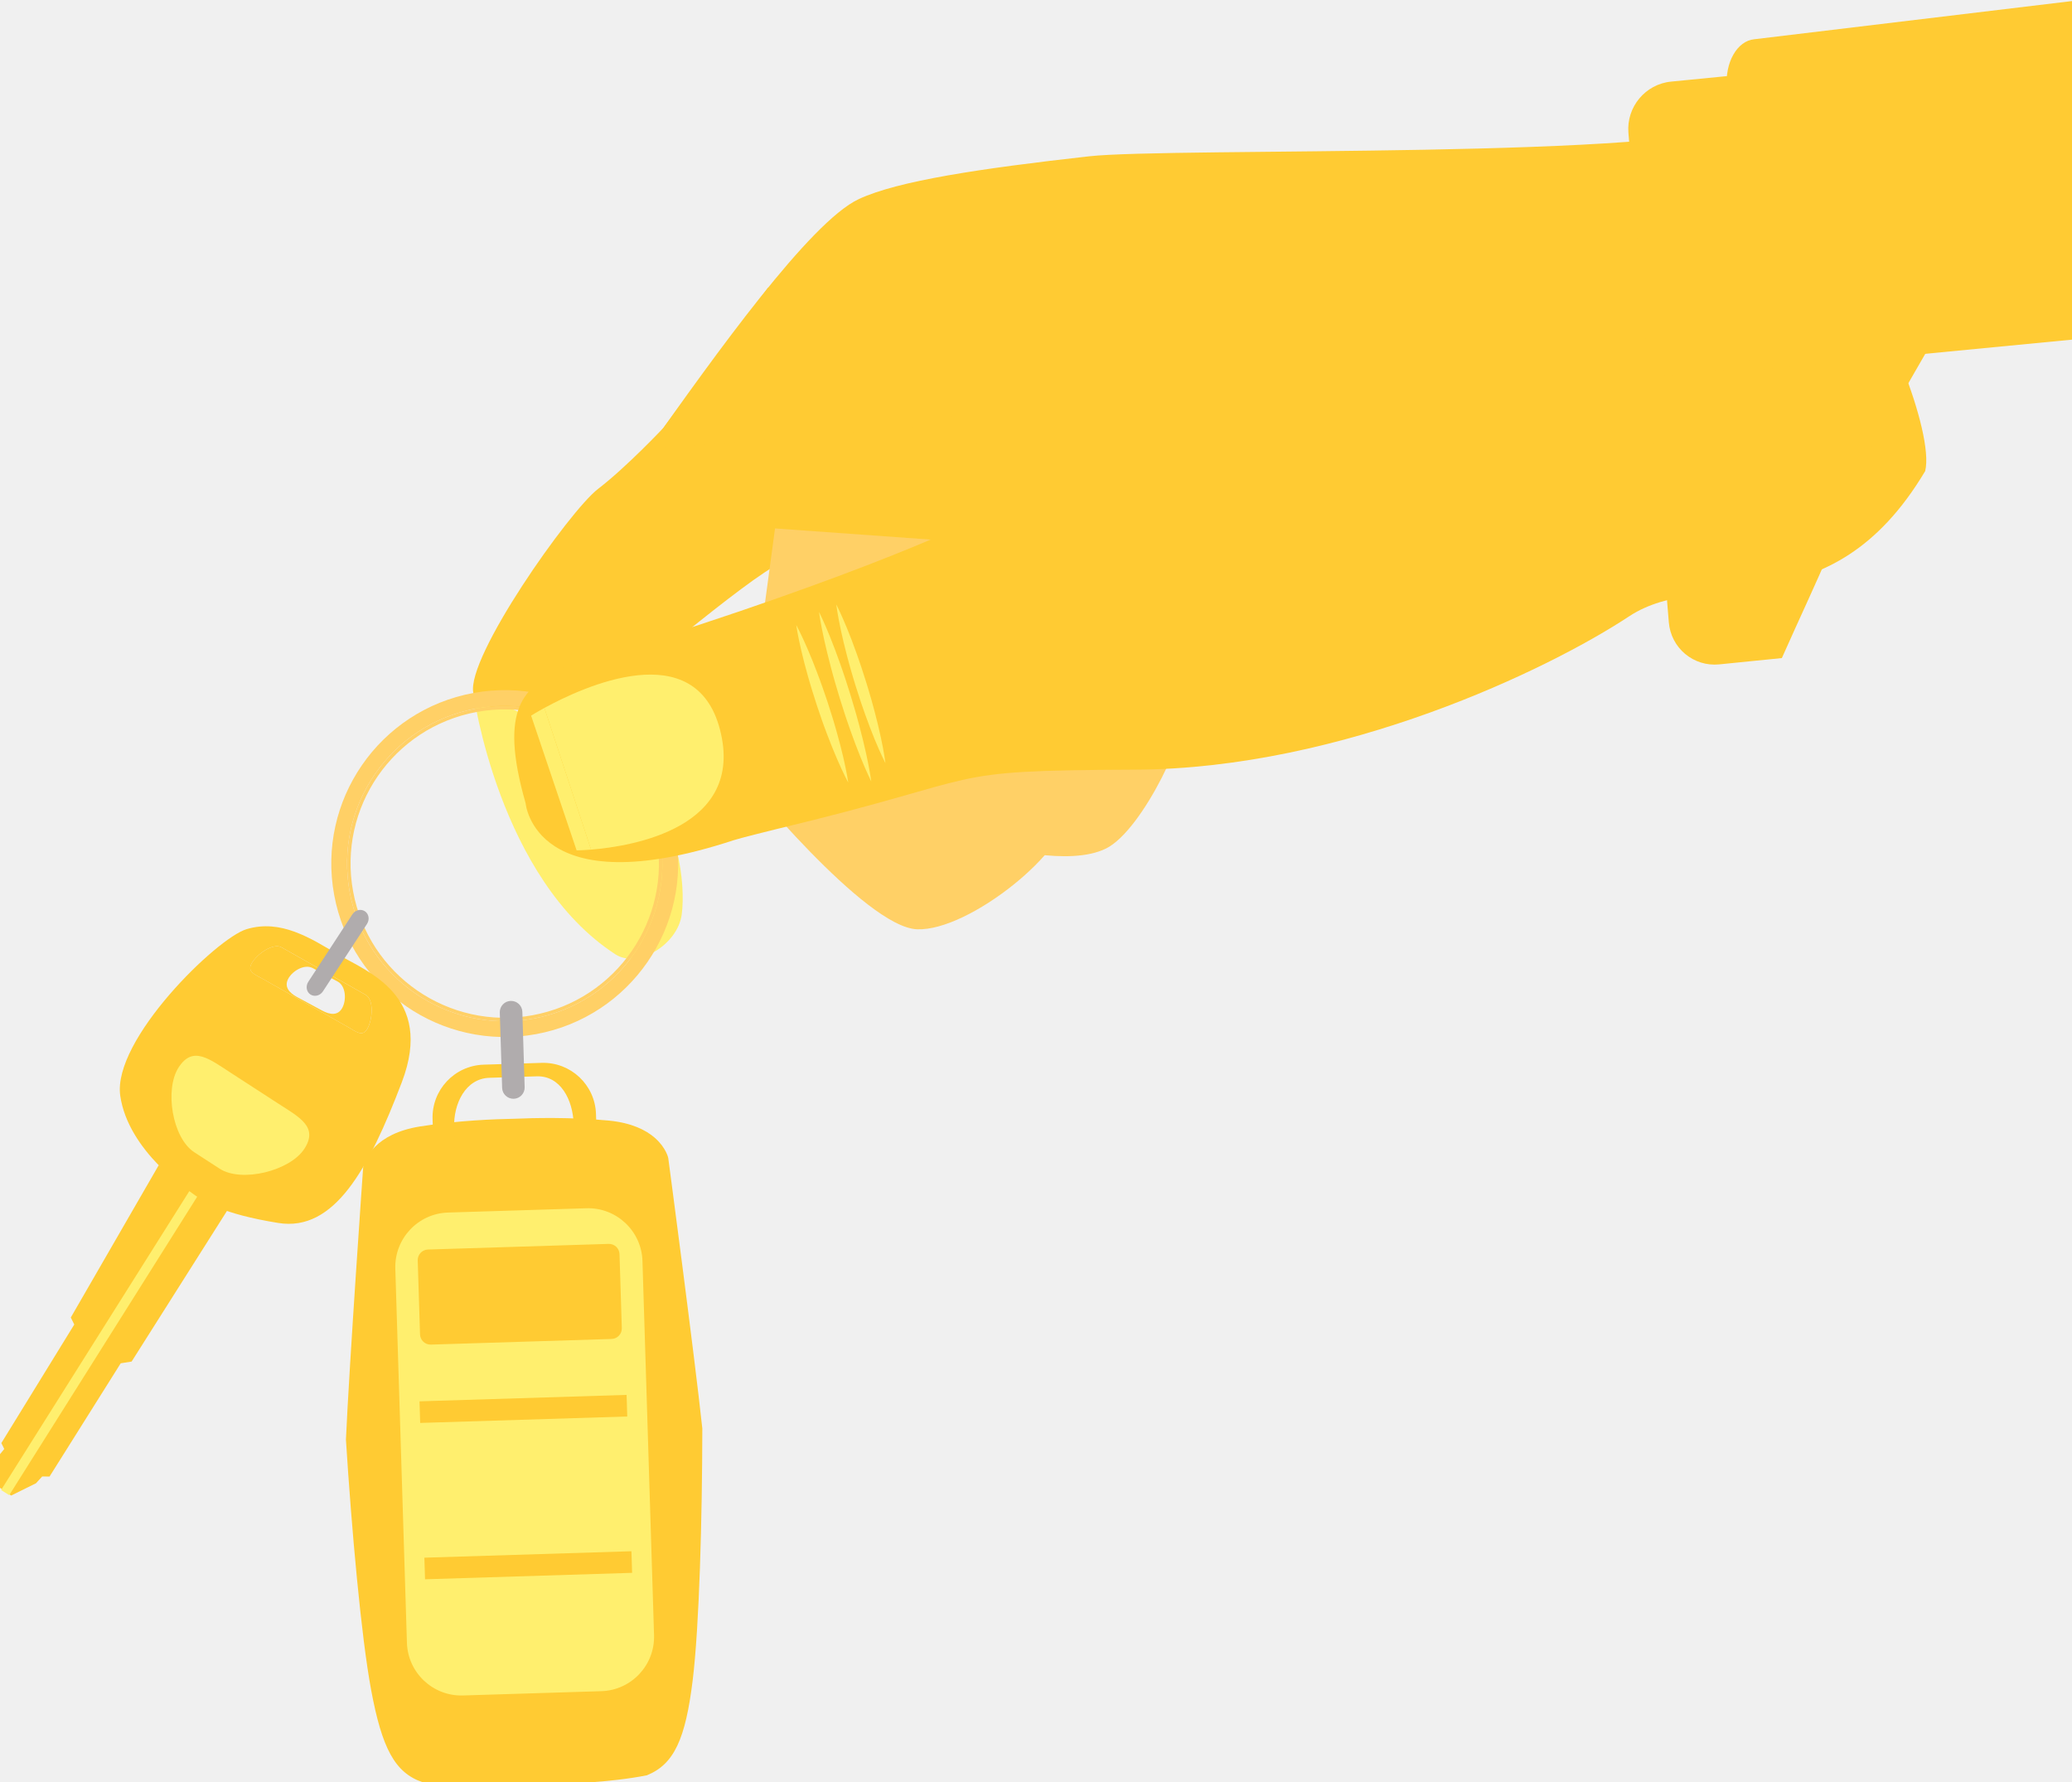
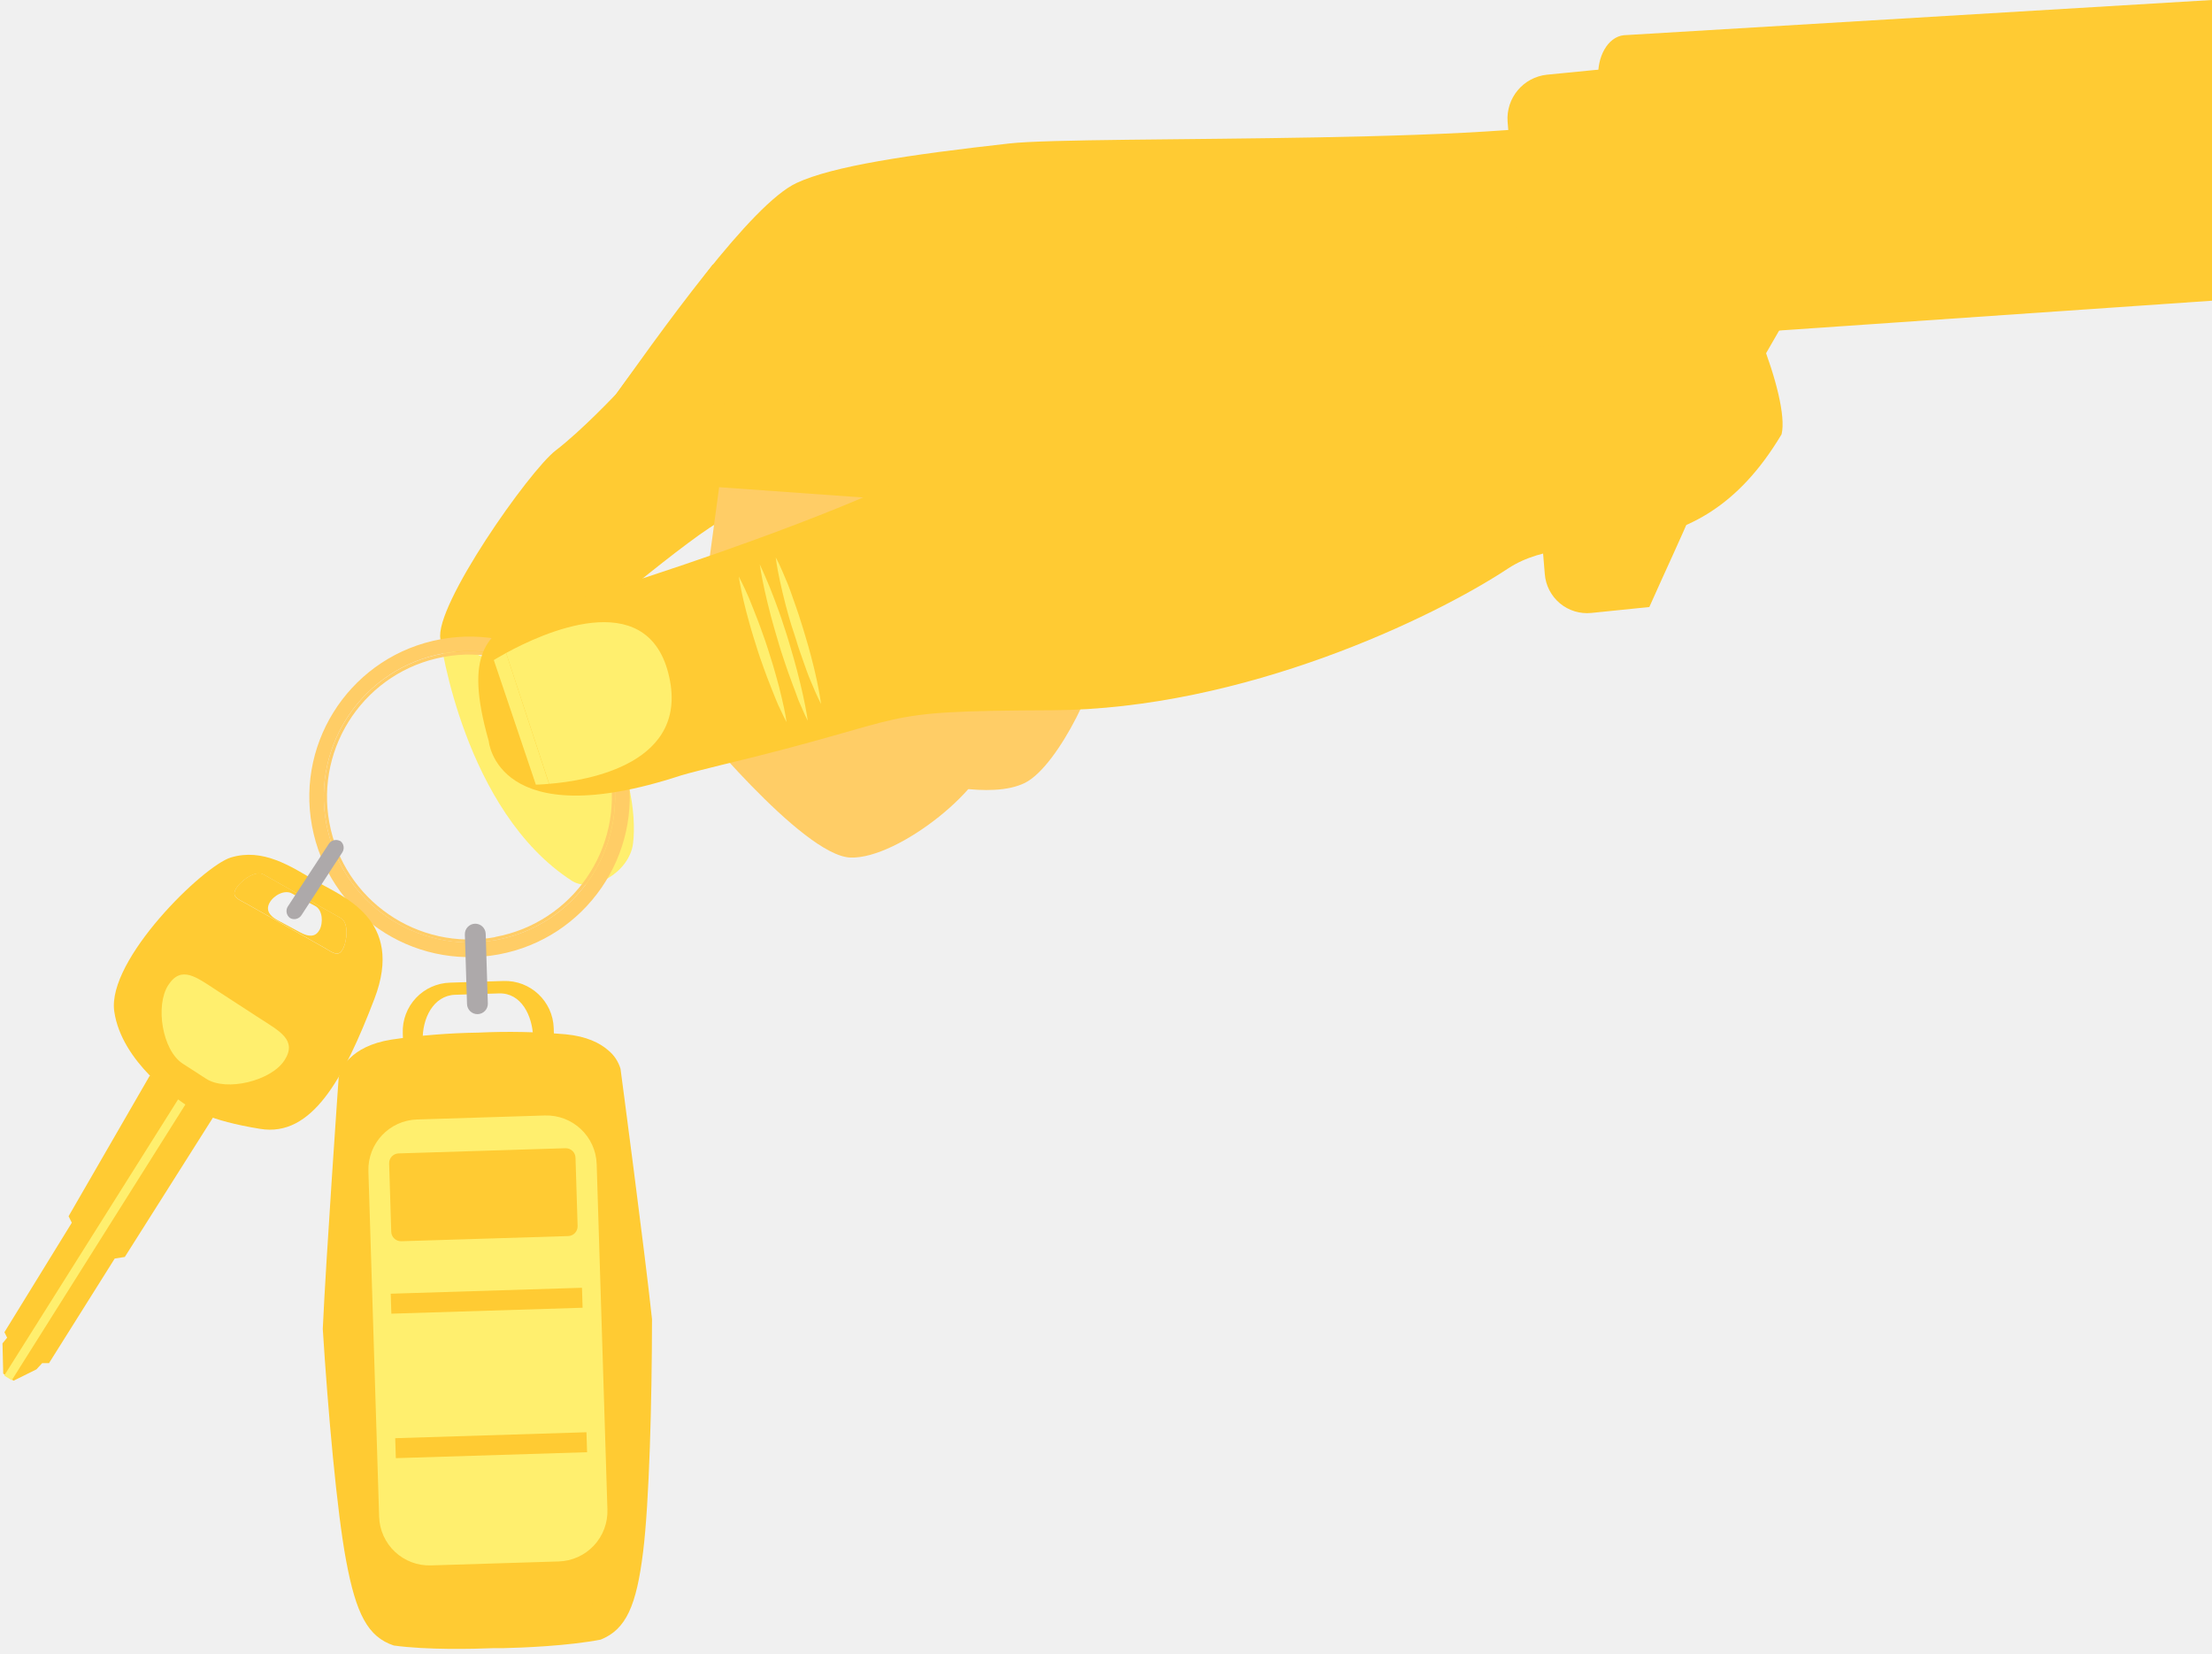
- <svg xmlns="http://www.w3.org/2000/svg" version="1.1" id="Слой_1" x="0px" y="0px" viewBox="0 0 585 503" style="enable-background:new 0 0 585 503;" xml:space="preserve">
-   <style type="text/css">
- 	.st0{clip-path:url(#SVGID_2_);fill:#FFE406;}
- 	.st1{opacity:0.5;clip-path:url(#SVGID_2_);}
- 	.st2{fill:#A3CAFF;}
- 	.st3{fill:#FF8C00;}
- 	.st4{clip-path:url(#SVGID_2_);fill:#FFEDA1;}
- 	.st5{clip-path:url(#SVGID_2_);}
- 	.st6{fill:#FFCB33;}
- 	.st7{fill:#FFEDA1;}
- 	.st8{fill:#2A356B;}
- 	.st9{clip-path:url(#SVGID_2_);fill:#FFCB33;}
- 	.st10{clip-path:url(#SVGID_2_);fill:#A3CAFF;}
- 	.st11{clip-path:url(#SVGID_2_);fill:#FF8C00;}
- 	.st12{clip-path:url(#SVGID_2_);fill:#2A356B;}
- 	.st13{fill:#1B254E;}
- 	.st14{clip-path:url(#SVGID_2_);fill:#C32C28;}
- 	.st15{clip-path:url(#SVGID_2_);fill:#FF7400;}
- 	.st16{fill:#FFE406;}
- 	.st17{clip-path:url(#SVGID_2_);fill:#FFEF6E;}
- 	.st18{clip-path:url(#SVGID_4_);fill:#FFE473;}
- 	.st19{fill:#FFFFFF;}
- 	.st20{fill:#FF6567;}
- 	.st21{fill:url(#SVGID_5_);}
- 	.st22{fill:#ADD8C3;}
- 	.st23{fill:none;stroke:#FFFFFF;stroke-miterlimit:10;}
- 	.st24{fill:#A2CBAB;}
- 	.st25{fill:#96CDA1;}
- 	.st26{opacity:0.76;}
- 	.st27{fill:#C4E9CD;}
- 	.st28{fill:url(#SVGID_6_);}
- 	.st29{fill:url(#SVGID_7_);}
- 	.st30{fill:#F6E6BE;}
- 	.st31{fill:url(#SVGID_8_);}
- 	.st32{fill:url(#SVGID_9_);}
- 	.st33{fill:url(#SVGID_10_);}
- 	.st34{fill:#E4EEC4;}
- 	.st35{fill:#EFFBD2;}
- 	.st36{fill:url(#SVGID_11_);}
- 	.st37{fill:url(#SVGID_12_);}
- 	.st38{fill:url(#SVGID_13_);}
- 	.st39{fill:url(#SVGID_14_);}
- 	.st40{fill:#FFE493;}
- 	.st41{clip-path:url(#SVGID_16_);fill:url(#SVGID_17_);}
- 	.st42{fill:#5B2A1E;}
- 	.st43{fill:#907673;}
- 	.st44{fill:url(#SVGID_18_);}
- 	.st45{fill:url(#SVGID_19_);}
- 	.st46{fill:url(#SVGID_20_);}
- 	.st47{fill:url(#SVGID_21_);}
- 	.st48{fill:#FE82C8;}
- 	.st49{opacity:0.62;clip-path:url(#SVGID_23_);fill:#FFFFFF;}
- 	.st50{opacity:0.75;clip-path:url(#SVGID_23_);fill:#FFFFFF;}
- 	.st51{opacity:0.41;clip-path:url(#SVGID_23_);fill:#FFFFFF;}
- 	.st52{clip-path:url(#SVGID_23_);fill:none;}
- 	.st53{clip-path:url(#SVGID_25_);}
- 	.st54{opacity:0.26;fill:#FFFFFF;}
- 	.st55{opacity:0.69;fill:#FFFFFF;}
- 	.st56{fill:none;}
- 	.st57{opacity:0.16;fill:#FFFFFF;}
- 	.st58{opacity:0.3;fill:#FFFFFF;}
- 	.st59{opacity:0.23;fill:#FFFFFF;}
- 	.st60{opacity:0.24;fill:#FFFFFF;}
- 	.st61{opacity:0.17;}
- 	.st62{opacity:0.05;fill:#E2E8E4;}
- 	.st63{clip-path:url(#SVGID_27_);}
- 	.st64{opacity:0.76;clip-path:url(#SVGID_27_);fill:#FFFFFF;}
- 	.st65{clip-path:url(#SVGID_27_);fill:url(#SVGID_28_);}
- 	.st66{clip-path:url(#SVGID_27_);fill:none;stroke:#FFFFFF;stroke-width:2;stroke-linecap:round;stroke-miterlimit:10;}
- 	.st67{clip-path:url(#SVGID_27_);fill:url(#SVGID_29_);}
- 	.st68{clip-path:url(#SVGID_27_);fill:url(#SVGID_30_);}
- 	.st69{clip-path:url(#SVGID_27_);fill:url(#SVGID_31_);}
- 	.st70{clip-path:url(#SVGID_27_);fill:url(#SVGID_32_);}
- 	.st71{clip-path:url(#SVGID_27_);fill:#FFFFFF;}
- 	.st72{clip-path:url(#SVGID_27_);fill:url(#SVGID_33_);}
- 	.st73{opacity:0.62;clip-path:url(#SVGID_35_);fill:#FFFFFF;}
- 	.st74{clip-path:url(#SVGID_35_);fill:#FFFFFF;}
- 	.st75{opacity:0.41;clip-path:url(#SVGID_35_);fill:#FFFFFF;}
- 	.st76{clip-path:url(#SVGID_35_);fill:none;}
- 	.st77{clip-path:url(#SVGID_37_);}
- 	.st78{fill:url(#SVGID_38_);}
- 	.st79{opacity:0.74;clip-path:url(#SVGID_40_);fill:url(#SVGID_41_);}
- 	.st80{fill:#E5E5E5;}
- 	.st81{fill:none;stroke:#4D4D4D;stroke-width:0.75;stroke-linecap:round;stroke-miterlimit:10;}
- 	.st82{fill:url(#SVGID_42_);}
- 	.st83{opacity:0.74;fill:url(#SVGID_43_);}
- 	.st84{opacity:0.74;fill:url(#SVGID_44_);}
- 	.st85{opacity:0.74;fill:url(#SVGID_45_);}
- 	.st86{opacity:0.74;fill:url(#SVGID_46_);}
- 	.st87{fill:url(#SVGID_47_);}
- 	.st88{opacity:0.66;}
- 	.st89{opacity:0.37;fill:#FFFFFF;}
- 	.st90{fill:url(#SVGID_48_);}
- 	.st91{fill:url(#SVGID_49_);}
- 	.st92{opacity:0.44;clip-path:url(#SVGID_51_);fill:#FFFFD9;}
- 	.st93{opacity:0.43;clip-path:url(#SVGID_53_);fill:#FFFFFF;}
- 	.st94{clip-path:url(#SVGID_53_);fill:none;stroke:#FFFFFF;stroke-miterlimit:10;}
- 	.st95{opacity:0.76;clip-path:url(#SVGID_53_);fill:#FFFFFF;}
- 	.st96{clip-path:url(#SVGID_53_);fill:#FFFFFF;}
- 	.st97{opacity:0.08;clip-path:url(#SVGID_53_);fill:#FFFFFF;}
- 	.st98{opacity:0.27;clip-path:url(#SVGID_53_);fill:#FFFFFF;}
- 	.st99{opacity:0.37;clip-path:url(#SVGID_53_);fill:#FFFFFF;}
- 	.st100{clip-path:url(#SVGID_53_);fill:none;}
- 	.st101{fill:url(#SVGID_54_);}
- 	.st102{opacity:0.62;clip-path:url(#SVGID_56_);fill:#FFFFFF;}
- 	.st103{clip-path:url(#SVGID_56_);fill:#FFFFFF;}
- 	.st104{opacity:0.41;clip-path:url(#SVGID_56_);fill:#FFFFFF;}
- 	.st105{clip-path:url(#SVGID_56_);fill:none;}
- 	.st106{clip-path:url(#SVGID_58_);}
- 	.st107{opacity:0.55;fill:url(#SVGID_59_);}
- 	.st108{fill:url(#SVGID_60_);}
- 	.st109{fill:url(#SVGID_61_);}
- 	.st110{opacity:0.28;}
- 	.st111{opacity:0.56;clip-path:url(#SVGID_63_);fill:#FFFFFF;}
- 	.st112{opacity:0.43;clip-path:url(#SVGID_65_);fill:#FFFFFF;}
- 	.st113{clip-path:url(#SVGID_65_);fill:none;stroke:#FFFFFF;stroke-miterlimit:10;}
- 	.st114{opacity:0.76;clip-path:url(#SVGID_65_);fill:#FFFFFF;}
- 	.st115{clip-path:url(#SVGID_65_);fill:#FFFFFF;}
- 	.st116{opacity:0.08;clip-path:url(#SVGID_65_);fill:#FFFFFF;}
- 	.st117{opacity:0.27;clip-path:url(#SVGID_65_);fill:#FFFFFF;}
- 	.st118{opacity:0.37;clip-path:url(#SVGID_65_);fill:#FFFFFF;}
- 	.st119{clip-path:url(#SVGID_65_);fill:none;}
- 	.st120{clip-path:url(#SVGID_67_);fill:none;}
- 	.st121{opacity:0.46;}
- 	.st122{opacity:0.86;fill:#FFFFFF;}
- 	.st123{opacity:0.4;}
- 	.st124{opacity:0.73;fill:#FFFFFF;}
- 	.st125{opacity:0.54;clip-path:url(#SVGID_69_);fill:#FFFFFF;}
- 	.st126{fill:#FF8A8A;}
- 	.st127{opacity:0.75;fill:#FFFFFF;}
- 	.st128{fill:#FFC181;}
- 	.st129{clip-path:url(#SVGID_71_);fill:#FFDFBD;}
- 	.st130{clip-path:url(#SVGID_71_);fill:#FF9D00;}
- 	.st131{clip-path:url(#SVGID_71_);fill:#FFF3DF;}
- 	.st132{clip-path:url(#SVGID_73_);fill:#FFBAE4;}
- 	.st133{opacity:0.8;clip-path:url(#SVGID_73_);fill:#FE82C8;}
- 	.st134{clip-path:url(#SVGID_73_);fill:#FE82C8;}
- 	.st135{opacity:0.79;clip-path:url(#SVGID_73_);fill:#FFBAE4;}
- 	.st136{fill:#FFFEEA;}
- 	.st137{fill:#58D196;}
- 	.st138{fill:#A6E5C3;}
- 	.st139{fill:#D2F2E1;}
- 	.st140{opacity:0.44;fill:#FFFFFF;}
- 	.st141{clip-path:url(#SVGID_75_);fill:#FFF9C1;}
- 	.st142{opacity:0.86;fill:#FFCCD5;}
- 	.st143{opacity:0.62;clip-path:url(#SVGID_77_);fill:#FFFFFF;}
- 	.st144{opacity:0.75;clip-path:url(#SVGID_77_);fill:#FFFFFF;}
- 	.st145{opacity:0.41;clip-path:url(#SVGID_77_);fill:#FFFFFF;}
- 	.st146{clip-path:url(#SVGID_77_);fill:none;}
- 	.st147{clip-path:url(#SVGID_79_);}
- 	.st148{opacity:0.44;clip-path:url(#SVGID_81_);fill:#FFFFFF;}
- 	.st149{opacity:0.43;clip-path:url(#SVGID_83_);fill:#FFFFFF;}
- 	.st150{clip-path:url(#SVGID_83_);fill:none;stroke:#FFFFFF;stroke-miterlimit:10;}
- 	.st151{opacity:0.76;clip-path:url(#SVGID_83_);fill:#FFFFFF;}
- 	.st152{clip-path:url(#SVGID_83_);fill:#FFFFFF;}
- 	.st153{opacity:0.08;clip-path:url(#SVGID_83_);fill:#FFFFFF;}
- 	.st154{opacity:0.27;clip-path:url(#SVGID_83_);fill:#FFFFFF;}
- 	.st155{opacity:0.37;clip-path:url(#SVGID_83_);fill:#FFFFFF;}
- 	.st156{clip-path:url(#SVGID_83_);fill:none;}
- 	.st157{opacity:0.54;clip-path:url(#SVGID_85_);fill:#FFFFFF;}
- 	.st158{opacity:0.62;fill:#FFFFFF;}
- 	.st159{opacity:0.41;fill:#FFFFFF;}
- 	.st160{opacity:0.43;fill:#FFFFFF;}
- 	.st161{opacity:0.76;fill:#FFFFFF;}
- 	.st162{opacity:0.08;fill:#FFFFFF;}
- 	.st163{opacity:0.27;fill:#FFFFFF;}
- 	.st164{opacity:0.54;fill:#FFFFFF;}
- 	.st165{clip-path:url(#SVGID_87_);fill:#FF6567;}
- 	.st166{clip-path:url(#SVGID_87_);fill:#FF8A8A;}
- 	.st167{clip-path:url(#SVGID_87_);fill:#FFC2C1;}
- 	.st168{clip-path:url(#SVGID_87_);fill:#FFFFFF;}
- 	.st169{clip-path:url(#SVGID_89_);fill:#E2E9FF;}
- 	.st170{clip-path:url(#SVGID_89_);fill:#EEF2FF;}
- 	.st171{opacity:0.54;clip-path:url(#SVGID_89_);fill:#EEF2FF;}
- 	.st172{opacity:0.54;clip-path:url(#SVGID_89_);fill:#8FAAF0;}
- 	.st173{clip-path:url(#SVGID_91_);}
- 	.st174{fill:#FF6B81;}
- 	.st175{clip-path:url(#SVGID_91_);fill:none;}
- 	.st176{fill:#FF1B6F;}
- 	.st177{clip-path:url(#SVGID_93_);fill:#FFDFBD;}
- 	.st178{clip-path:url(#SVGID_93_);fill:#FF9D00;}
- 	.st179{clip-path:url(#SVGID_93_);fill:#FFF3DF;}
- 	.st180{clip-path:url(#SVGID_95_);fill:#F0C6F4;}
- 	.st181{opacity:0.8;clip-path:url(#SVGID_95_);fill:#F8E3F8;}
- 	.st182{clip-path:url(#SVGID_95_);fill:#F8E3F8;}
- 	.st183{opacity:0.79;clip-path:url(#SVGID_95_);fill:#F0C6F4;}
- 	.st184{clip-path:url(#SVGID_97_);fill:#FFF9C1;}
- 	.st185{clip-path:url(#SVGID_99_);fill:#FFC5D6;}
- 	.st186{clip-path:url(#SVGID_99_);fill:#FF94B3;}
- 	.st187{clip-path:url(#SVGID_99_);fill:#FF6794;}
- 	.st188{clip-path:url(#SVGID_99_);fill:#FFFFFF;}
- 	.st189{clip-path:url(#SVGID_101_);fill:#698DE6;}
- 	.st190{clip-path:url(#SVGID_101_);fill:#8FAAF0;}
- 	.st191{opacity:0.54;clip-path:url(#SVGID_101_);fill:#8FAAF0;}
- 	.st192{clip-path:url(#SVGID_103_);}
- 	.st193{clip-path:url(#SVGID_103_);fill:none;}
- 	.st194{opacity:0.46;clip-path:url(#SVGID_107_);}
- 	.st195{clip-path:url(#SVGID_107_);fill:none;}
- 	.st196{fill:none;stroke:#FFFFFF;stroke-width:2;stroke-miterlimit:10;}
- 	.st197{opacity:0.45;fill:#FFFFFF;}
- 	.st198{opacity:0.8;fill:#FFFFFF;}
- 	.st199{opacity:0.79;fill:#FFFFFF;}
- 	.st200{fill:#F2C5AA;}
- 	.st201{fill:none;stroke:#FFFFFF;stroke-width:0.75;stroke-miterlimit:10;}
- 	.st202{fill:#FFFFFF;stroke:#FFFFFF;stroke-width:0.25;stroke-miterlimit:10;}
- 	.st203{fill:#D3C1B2;}
- 	.st204{fill:#FFC5D6;}
- 	.st205{clip-path:url(#SVGID_113_);fill:#F787A5;}
- 	.st206{clip-path:url(#SVGID_113_);fill:#FFE9F2;}
- 	.st207{clip-path:url(#SVGID_113_);fill:#D3CFB3;}
- 	.st208{clip-path:url(#SVGID_113_);fill:#FFDBE5;}
- 	.st209{clip-path:url(#SVGID_113_);}
- 	.st210{fill:#FFE9F2;}
- 	.st211{fill:#F787A5;}
- 	.st212{fill:#F2CCC1;}
- 	.st213{fill:#DF4E50;}
- 	.st214{clip-path:url(#SVGID_113_);fill:#FFC5D6;}
- 	.st215{fill:#FFDBE5;}
- 	.st216{fill:#FFB9C3;}
- 	.st217{fill:#FB91B5;}
- 	.st218{fill:#E3A180;}
- 	.st219{fill:#92693D;}
- 	.st220{fill:#FBBACC;}
- 	.st221{fill:#E6678D;}
- 	.st222{fill:#574435;}
- 	.st223{fill:#C9A47C;}
- 	.st224{fill:#641F1E;}
- 	.st225{fill:#F15E89;}
- 	.st226{fill:#E7005E;}
- 	.st227{fill:#DEB78A;}
- 	.st228{fill:#DFB78A;}
- 	.st229{fill:#FF6794;}
- 	.st230{fill:#D72264;}
- 	.st231{fill:#F7F7F7;}
- 	.st232{fill:#F2F2F2;}
- 	.st233{fill:#FFFBF0;}
- 	.st234{fill:#FFBFCF;}
- 	.st235{fill:#FF9DAE;}
- 	.st236{fill:#FFC2C1;}
- 	.st237{fill:#FFCCD5;}
- 	.st238{fill:#B49E8F;}
- 	.st239{fill:#FFE2EA;}
- 	.st240{fill:#A3C5DC;}
- 	.st241{fill:#DA956B;}
- 	.st242{fill:#BDA595;}
- 	.st243{fill:#583B34;}
- 	.st244{fill:#63443C;}
- 	.st245{fill:#B2D0E5;}
- 	.st246{fill:#FCFCFB;}
- 	.st247{fill:#D0ACA1;}
- 	.st248{fill:#A2C4DB;}
- 	.st249{fill:#E1D0C8;}
- 	.st250{fill:#9C7972;}
- 	.st251{fill:#77573F;}
- 	.st252{fill:#F3769C;}
- 	.st253{fill:#FBFBF9;}
- 	.st254{fill:#F8C4DC;}
- 	.st255{fill:#E4BAB5;}
- 	.st256{clip-path:url(#SVGID_115_);fill:#F787A5;}
- 	.st257{clip-path:url(#SVGID_115_);fill:#FFE9F2;}
- 	.st258{clip-path:url(#SVGID_115_);fill:#D3CFB3;}
- 	.st259{clip-path:url(#SVGID_115_);fill:#FFDBE5;}
- 	.st260{clip-path:url(#SVGID_115_);}
- 	.st261{clip-path:url(#SVGID_115_);fill:#FFC5D6;}
- 	.st262{fill:#00C377;}
- 	.st263{fill:#88E5AF;}
- 	.st264{fill:#00B45A;}
- 	.st265{fill:#7FDAAA;}
- 	.st266{fill:#F2BC3A;}
- 	.st267{fill:#B99F65;}
- 	.st268{fill:#98D284;}
- 	.st269{fill:#3C3724;}
- 	.st270{fill:#D6BEA2;}
- 	.st271{fill:#9C8274;}
- 	.st272{fill:#587147;}
- 	.st273{fill:#E7D6BE;}
- 	.st274{fill:#5CC689;}
- 	.st275{clip-path:url(#SVGID_117_);fill:#A6E5C3;}
- 	.st276{clip-path:url(#SVGID_117_);fill:#FFFFFF;}
- 	.st277{clip-path:url(#SVGID_117_);fill:#58D196;}
- 	.st278{fill:#FFEF6E;}
- 	.st279{fill:#FFE200;}
- 	.st280{clip-path:url(#SVGID_119_);fill:#FDA157;}
- 	.st281{clip-path:url(#SVGID_119_);fill-rule:evenodd;clip-rule:evenodd;fill:#FF8429;}
- 	.st282{clip-path:url(#SVGID_119_);fill:#F35000;}
- 	.st283{clip-path:url(#SVGID_119_);fill:#F9B946;}
- 	.st284{fill:#F35000;}
- 	.st285{fill:#FF8429;}
- 	.st286{fill:#FFAC33;}
- 	.st287{fill:#E56D00;}
- 	.st288{fill:#EF6406;}
- 	.st289{fill:#FF9C00;}
- 	.st290{fill:#130077;}
- 	.st291{fill:#FFB58D;}
- 	.st292{opacity:0.3;}
- 	.st293{fill:#FF7300;}
- 	.st294{fill:#6E0000;}
- 	.st295{fill-rule:evenodd;clip-rule:evenodd;fill:#FF9C00;}
- 	.st296{fill-rule:evenodd;clip-rule:evenodd;fill:url(#SVGID_120_);}
- 	.st297{opacity:0.3;fill-rule:evenodd;clip-rule:evenodd;fill:#A4002C;}
- 	.st298{fill-rule:evenodd;clip-rule:evenodd;fill:url(#SVGID_121_);}
- 	.st299{fill-rule:evenodd;clip-rule:evenodd;fill:url(#SVGID_122_);}
- 	.st300{opacity:0.5;fill-rule:evenodd;clip-rule:evenodd;fill:url(#SVGID_123_);}
- 	.st301{fill-rule:evenodd;clip-rule:evenodd;fill:#FFC485;}
- 	.st302{fill-rule:evenodd;clip-rule:evenodd;fill:url(#SVGID_124_);}
- 	.st303{fill-rule:evenodd;clip-rule:evenodd;fill:url(#SVGID_125_);}
- 	.st304{fill-rule:evenodd;clip-rule:evenodd;fill:url(#SVGID_126_);}
- 	.st305{opacity:0.5;fill-rule:evenodd;clip-rule:evenodd;fill:url(#SVGID_127_);}
- 	.st306{fill-rule:evenodd;clip-rule:evenodd;fill:#FDA157;}
- 	.st307{opacity:0.5;fill-rule:evenodd;clip-rule:evenodd;fill:#FDA157;}
- 	.st308{fill-rule:evenodd;clip-rule:evenodd;fill:#FF8429;}
- 	.st309{fill-rule:evenodd;clip-rule:evenodd;fill:#FFAC33;}
- 	.st310{opacity:0.62;fill-rule:evenodd;clip-rule:evenodd;fill:#C8002A;}
- 	.st311{opacity:0.5;fill-rule:evenodd;clip-rule:evenodd;fill:#FF8429;}
- 	.st312{opacity:0.5;fill-rule:evenodd;clip-rule:evenodd;fill:#8F5472;}
- 	.st313{opacity:0.3;fill-rule:evenodd;clip-rule:evenodd;fill:url(#SVGID_128_);}
- 	.st314{opacity:0.5;fill-rule:evenodd;clip-rule:evenodd;fill:url(#SVGID_129_);}
- 	.st315{opacity:0.3;fill-rule:evenodd;clip-rule:evenodd;fill:url(#SVGID_130_);}
- 	.st316{opacity:0.3;fill-rule:evenodd;clip-rule:evenodd;fill:url(#SVGID_131_);}
- 	.st317{clip-path:url(#SVGID_133_);}
- 	.st318{clip-path:url(#SVGID_133_);fill:#FF8429;}
- 	.st319{fill:#FDA157;}
- 	.st320{clip-path:url(#SVGID_135_);}
- 	.st321{fill:#F58800;}
- 	.st322{clip-path:url(#SVGID_137_);}
- 	.st323{fill:#F9B946;}
- 	.st324{clip-path:url(#SVGID_139_);}
- 	.st325{clip-path:url(#SVGID_139_);fill:#FF8429;}
- 	.st326{fill-rule:evenodd;clip-rule:evenodd;fill:url(#SVGID_140_);}
- 	.st327{fill-rule:evenodd;clip-rule:evenodd;fill:url(#SVGID_141_);}
- 	.st328{fill-rule:evenodd;clip-rule:evenodd;fill:url(#SVGID_142_);}
- 	.st329{opacity:0.5;fill-rule:evenodd;clip-rule:evenodd;fill:url(#SVGID_143_);}
- 	.st330{fill-rule:evenodd;clip-rule:evenodd;fill:url(#SVGID_144_);}
- 	.st331{fill-rule:evenodd;clip-rule:evenodd;fill:url(#SVGID_145_);}
- 	.st332{fill-rule:evenodd;clip-rule:evenodd;fill:url(#SVGID_146_);}
- 	.st333{opacity:0.5;fill-rule:evenodd;clip-rule:evenodd;fill:url(#SVGID_147_);}
- 	.st334{opacity:0.3;fill-rule:evenodd;clip-rule:evenodd;fill:url(#SVGID_148_);}
- 	.st335{opacity:0.5;fill-rule:evenodd;clip-rule:evenodd;fill:url(#SVGID_149_);}
- 	.st336{opacity:0.3;fill-rule:evenodd;clip-rule:evenodd;fill:url(#SVGID_150_);}
- 	.st337{opacity:0.3;fill-rule:evenodd;clip-rule:evenodd;fill:url(#SVGID_151_);}
- 	.st338{opacity:0.88;fill:#FFFEF3;}
- 	.st339{fill:#FFD066;}
- 	.st340{fill:#B0ACAD;}
- 	.st341{fill:#FFE473;}
- 	.st342{fill:#FFE888;}
- 	.st343{fill:#F7C800;}
- 	.st344{fill:#FFEB97;}
- 	.st345{clip-path:url(#SVGID_153_);fill:#FFCB33;}
- 	.st346{clip-path:url(#SVGID_153_);fill:#FFE406;}
- </style>
-   <path class="st278" d="M133.64,195.65c0,0,7.16,52.48,40.18,73.82c6.16,3.98,17.55-2.69,18.67-11.37  c1.11-8.68-1.02-26.89-11.73-37.64C170.05,209.71,133.64,195.65,133.64,195.65z" />
-   <path class="st6" d="M254.16,73.28l-37.32,7.94l-29.54,39.58c0,0-10.39,11.05-18.46,17.24c-8.07,6.19-37.27,47.56-35.2,57.61  c2.07,10.05,38.83,0.41,38.83,0.41s39.49-33.62,47.79-36.98c8.3-3.36,64.88-1.21,82.3,1.86C319.99,164.03,254.16,73.28,254.16,73.28  z" />
-   <g>
-     <g>
-       <g>
-         <g>
-           <path class="st6" d="M188.67,326.92c0,0-0.6-2.93-3.84-5.73c-2.47-2.14-6.48-4.19-12.93-4.82c-10.64-1.02-21.39-0.75-26.68-0.52      c-5.3,0.09-16.05,0.49-26.6,2.17c-6.4,1.02-10.27,3.32-12.61,5.61c-3.06,3-3.48,5.96-3.48,5.96s-3.95,56.2-4.86,76.83      c1.59,25.22,4.31,55.71,7.13,70.78c3.05,16.34,6.67,23.34,14.58,25.98c10.26,1.39,24.4,1.04,30.2,0.81      c0.22-0.03,0.32-0.05,0.32-0.05s0.42,0,1.16-0.01c0.74-0.03,1.16-0.06,1.16-0.06s0.1,0.01,0.32,0.03      c5.8-0.13,19.94-0.66,30.09-2.69c7.74-3.12,10.91-10.34,12.94-26.83c1.87-15.21,2.69-45.81,2.72-71.08      C196.1,382.77,188.67,326.92,188.67,326.92z" />
-         </g>
-       </g>
-       <g>
-         <g>
-           <g>
-             <path class="st6" d="M152.91,300.07l-16.35,0.51c-8.23,0.26-14.69,7.13-14.43,15.36l0.88,28.17       c0.26,8.23,7.13,14.69,15.36,14.43l16.35-0.51c8.23-0.26,14.69-7.13,14.43-15.36l-0.88-28.17       C168.01,306.28,161.14,299.82,152.91,300.07z M162.67,340.31c0.21,6.73-2.94,10.75-9.66,10.95l-13.37,0.42       c-6.73,0.21-10.49-3.6-10.7-10.32l-0.72-23.04c-0.21-6.73,3.22-13.82,9.95-14.03l13.37-0.42c6.73-0.21,10.21,6.68,10.42,13.4       L162.67,340.31z" />
-           </g>
-         </g>
-       </g>
-       <g>
-         <g>
-           <path class="st6" d="M176.37,484.41c-0.86-0.4-1.83-0.61-2.84-0.58c-3.48,0.11-6.22,3.02-6.11,6.5c0.08,2.49,1.59,4.6,3.73,5.56      c-0.26-0.81-0.41-1.66-0.43-2.55C170.59,489.37,172.94,485.9,176.37,484.41z" />
-         </g>
-         <g>
-           <path class="st6" d="M180.03,489.94c-0.08-2.47-1.56-4.56-3.66-5.53c-3.43,1.49-5.78,4.97-5.66,8.93      c0.03,0.89,0.18,1.74,0.43,2.55c0.85,0.38,1.79,0.58,2.78,0.55C177.41,496.33,180.14,493.42,180.03,489.94z" />
-         </g>
-       </g>
-     </g>
-   </g>
-   <g>
-     <g>
-       <path class="st339" d="M133.64,195.65c-26.59,4.9-44.18,30.42-39.29,57.02c4.9,26.59,30.42,44.18,57.02,39.29    c26.59-4.9,44.18-30.42,39.29-57.02C185.76,208.35,160.24,190.76,133.64,195.65z M150.56,287.58    c-24.18,4.45-47.38-11.54-51.83-35.72c-4.45-24.18,11.54-47.38,35.72-51.83c24.18-4.45,47.38,11.54,51.83,35.72    C190.73,259.92,174.74,283.13,150.56,287.58z" />
-       <path class="st339" d="M134.45,200.03c-24.18,4.45-40.17,27.66-35.72,51.83c4.45,24.18,27.66,40.17,51.83,35.72    c24.18-4.45,40.17-27.66,35.72-51.83C181.83,211.57,158.62,195.58,134.45,200.03z M150.39,286.62    c-23.64,4.35-46.34-11.29-50.69-34.93c-4.35-23.64,11.29-46.34,34.93-50.69c23.64-4.35,46.34,11.28,50.69,34.93    C189.67,259.57,174.03,282.26,150.39,286.62z" />
-     </g>
-   </g>
-   <g>
-     <polygon class="st6" points="44.8,328.98 19.99,371.96 20.97,373.94 0.38,407.41 1.2,409.08 -0.22,410.82 0,420.06 3.15,422.23    10.16,418.76 11.91,416.85 13.99,416.86 34.08,384.89 37.16,384.4 65.12,340.23  " />
-     <rect x="-30.84" y="361.53" transform="matrix(0.5329 -0.8462 0.8462 0.5329 -289.1852 201.9129)" class="st278" width="138.27" height="2.72" />
-     <g>
-       <g>
-         <g>
-           <g>
-             <path class="st6" d="M95.6,269.56c-7.86-4.66-16.28-10.16-26-7.23c-8.4,2.53-37.91,31.26-35.65,47.02       c2.26,15.76,19.63,27.03,19.63,27.03c3.86,2.89,9.15,6.33,24.98,8.89s25.53-15.19,34.88-39.71       C122.79,281.06,103.45,274.22,95.6,269.56z M103.75,290.39c-1.41,2.49-3.16,0.88-5.65-0.53l-23.65-13.36       c-2.49-1.41-4.78-2.08-3.37-4.57c1.41-2.49,5.97-5.86,8.47-4.45l23.65,13.36C105.68,282.25,105.16,287.9,103.75,290.39z" />
-           </g>
-         </g>
-         <g>
-           <g>
-             <path class="st6" d="M103.19,280.84l-23.65-13.36c-2.49-1.41-7.06,1.96-8.47,4.45c-1.41,2.49,0.88,3.16,3.37,4.57l23.65,13.36       c2.49,1.41,4.25,3.02,5.65,0.53C105.16,287.9,105.68,282.25,103.19,280.84z M96.65,284.53c-1.22,2.26-3.44,2-5.7,0.78       l-7.08-3.82c-2.26-1.22-3.7-2.93-2.48-5.19c1.22-2.26,4.63-4.2,6.89-2.99l7.08,3.82C97.62,278.35,97.87,282.27,96.65,284.53z" />
-           </g>
-         </g>
-       </g>
-     </g>
-   </g>
-   <path class="st340" d="M102.99,257.25c1.15,0.73,1.43,2.34,0.64,3.58l-12.44,19.03c-0.79,1.24-2.37,1.65-3.52,0.92l0,0  c-1.15-0.73-1.43-2.34-0.64-3.58l12.44-19.03C100.26,256.93,101.84,256.51,102.99,257.25L102.99,257.25z" />
-   <path class="st340" d="M148.13,306.93c0.05,1.76-1.33,3.23-3.08,3.28l0,0c-1.76,0.05-3.23-1.33-3.28-3.08l-0.66-21.27  c-0.05-1.76,1.33-3.23,3.09-3.28l0,0c1.76-0.05,3.23,1.33,3.28,3.08L148.13,306.93z" />
-   <path class="st278" d="M181.39,356c-0.26-8.48-7.36-15.15-15.84-14.88l-39.05,1.21c-8.48,0.26-15.15,7.36-14.89,15.84l3.28,105.62  c0.26,8.48,7.36,15.15,15.84,14.88l39.05-1.21c8.48-0.26,15.15-7.36,14.88-15.84L181.39,356z" />
-   <path class="st6" d="M175.56,374.95c0.05,1.65-1.24,3.02-2.89,3.07l-51.01,1.59c-1.65,0.05-3.02-1.24-3.07-2.89l-0.65-20.88  c-0.05-1.64,1.24-3.02,2.89-3.07l51.01-1.59c1.65-0.05,3.02,1.24,3.07,2.89L175.56,374.95z" />
-   <path class="st278" d="M85.93,324.34c-4.03,6.22-17.71,9.64-23.93,5.6l-7.14-4.63c-6.22-4.03-8.45-17.75-4.42-23.97l0,0  c4.03-6.22,8.69-2.37,14.92,1.67l12.96,8.4C84.54,315.44,89.96,318.12,85.93,324.34L85.93,324.34z" />
-   <rect x="118.52" y="394.73" transform="matrix(0.9995 -0.0311 0.0311 0.9995 -12.2901 4.784)" class="st6" width="58.49" height="6.1" />
-   <rect x="119.89" y="438.87" transform="matrix(0.9995 -0.0311 0.0311 0.9995 -13.6635 4.8488)" class="st6" width="58.49" height="6.1" />
-   <path class="st339" d="M281.5,238.97c0,0,20.3,5.81,30.8,0.57c10.5-5.24,23.98-34.61,21.75-39.31c-2.23-4.7-41.38,3.46-41.38,3.46  S274.47,230.15,281.5,238.97z" />
-   <path class="st339" d="M218.82,149.19l-9.4,69.64c0,0,34.75,42.97,49.51,43.53c14.76,0.56,43.34-22.64,42.54-33.74  c-0.8-11.11-5.87-26.23-12.67-26.96c-6.8-0.73-42.82,18.96-42.82,18.96l27.73-67.5L218.82,149.19z" />
-   <g>
-     <path class="st6" d="M148.4,226.76c-7.9-27.63,0.16-32.34,9.41-37.97c78.7-23.45,113.55-40.27,113.55-40.27s7.95-17.38,2.78-30.08   c-0.99-2.44-5.72-1.37-12.67,1.92l-78.51,6.56c18.88-26.64,45.71-64.26,59.5-70.71c11.07-5.17,34.4-8.65,65.02-12.08   c23.12-2.59,167.87,0.85,183.92-9.59c19.19,17.64,5.99,19.63,30.8,42.44c8.84,8.14,24.01,45.04,21.35,56.02   c-27.03,45.33-61.98,26.73-83.6,41.01c-22.6,14.94-80.73,43.03-139.41,43.28c-57.2,0.24-38.92,1.85-101.46,16.82   c-1.62,0.39-10.25,2.55-11.94,3.1C150.82,255.74,148.4,226.76,148.4,226.76z" />
-   </g>
-   <g>
-     <path class="st6" d="M465.47,106.59l5.7,69.1c0.6,7.27,6.97,12.6,14.23,11.88l17.68-1.78c10.14-22.8,19.19-40.58,18.59-47.85   l22.5-39.09l-17.89,1.76L465.47,106.59z" />
-     <path class="st6" d="M459.76,37.5l5.71,69.1l60.81-5.98l17.89-1.76l-5.7-69.1c-0.6-7.28-6.97-12.59-14.23-11.88l-52.43,5.16   C464.55,23.74,459.16,30.22,459.76,37.5z" />
-   </g>
-   <path class="st6" d="M487.55,24.73c-0.58-7.06,2.88-13.18,7.75-13.65L585,0.3v95.59l-90.85,8.77L487.55,24.73z" />
-   <g>
-     <path class="st278" d="M162.8,240.08l-12.85-38.04c0,0,1.4-0.89,3.75-2.17l13.18,39.99C164.36,240.07,162.8,240.08,162.8,240.08z" />
-     <path class="st278" d="M153.7,199.87c10.97-5.99,42.67-20.64,49.58,6.13c7.16,27.75-24.8,32.91-36.4,33.87L153.7,199.87z" />
-   </g>
-   <path class="st278" d="M224.81,176.46c0,0,0.1,0.74,0.33,2.01c0.23,1.27,0.6,3.08,1.1,5.23c0.25,1.07,0.54,2.23,0.85,3.45  c0.32,1.22,0.66,2.5,1.04,3.82c0.18,0.66,0.38,1.33,0.58,2.01c0.2,0.68,0.4,1.36,0.62,2.05c0.42,1.38,0.87,2.77,1.32,4.16  c0.47,1.39,0.93,2.78,1.41,4.13c0.12,0.34,0.24,0.68,0.36,1.02c0.12,0.34,0.24,0.67,0.37,1c0.24,0.66,0.48,1.32,0.73,1.96  c0.48,1.29,0.97,2.52,1.44,3.69c0.47,1.17,0.93,2.27,1.37,3.28c0.44,1.01,0.85,1.94,1.23,2.75c0.38,0.81,0.71,1.52,1,2.1  c0.57,1.16,0.93,1.81,0.93,1.81s-0.1-0.74-0.33-2.01c-0.11-0.64-0.26-1.41-0.45-2.29c-0.18-0.88-0.4-1.87-0.65-2.94  c-0.25-1.07-0.54-2.23-0.85-3.45c-0.32-1.22-0.66-2.5-1.04-3.82c-0.18-0.66-0.38-1.33-0.58-2.01c-0.1-0.34-0.2-0.68-0.3-1.02  c-0.11-0.34-0.21-0.68-0.32-1.03c-0.42-1.38-0.87-2.77-1.32-4.16c-0.47-1.39-0.93-2.78-1.42-4.13c-0.24-0.68-0.48-1.35-0.72-2.02  c-0.24-0.66-0.48-1.32-0.73-1.96c-0.48-1.29-0.97-2.52-1.44-3.69c-0.47-1.17-0.93-2.27-1.37-3.28c-0.87-2.02-1.66-3.69-2.23-4.85  C225.17,177.11,224.81,176.46,224.81,176.46z" />
-   <path class="st278" d="M231.24,172.76c0,0,0.1,0.79,0.33,2.15c0.23,1.36,0.6,3.29,1.1,5.6c0.25,1.15,0.54,2.39,0.86,3.7  c0.32,1.31,0.66,2.69,1.04,4.1c0.18,0.71,0.38,1.43,0.58,2.16c0.2,0.73,0.4,1.47,0.62,2.2c0.42,1.48,0.88,2.98,1.33,4.48  c0.47,1.49,0.93,2.99,1.42,4.45c0.12,0.37,0.24,0.73,0.36,1.09c0.12,0.36,0.25,0.72,0.37,1.08c0.24,0.71,0.48,1.42,0.73,2.11  c0.49,1.39,0.97,2.72,1.45,3.98c0.48,1.26,0.94,2.45,1.38,3.54c0.44,1.09,0.86,2.09,1.23,2.97c0.38,0.88,0.72,1.65,1.01,2.27  c0.57,1.26,0.94,1.96,0.94,1.96s-0.1-0.79-0.33-2.15c-0.11-0.68-0.27-1.5-0.45-2.45c-0.18-0.94-0.4-2-0.65-3.15  c-0.25-1.15-0.54-2.39-0.86-3.7c-0.32-1.31-0.67-2.69-1.04-4.1c-0.18-0.71-0.39-1.43-0.59-2.16c-0.1-0.36-0.2-0.73-0.3-1.1  c-0.11-0.37-0.21-0.73-0.32-1.11c-0.42-1.48-0.88-2.98-1.33-4.48c-0.47-1.49-0.93-2.99-1.42-4.45c-0.24-0.73-0.48-1.46-0.73-2.17  c-0.24-0.71-0.48-1.42-0.73-2.11c-0.49-1.39-0.97-2.72-1.45-3.98c-0.47-1.26-0.94-2.45-1.38-3.54c-0.88-2.19-1.66-3.99-2.24-5.25  C231.6,173.47,231.24,172.76,231.24,172.76z" />
-   <path class="st278" d="M236.12,170.67c0,0,0.08,0.74,0.29,2.02c0.21,1.28,0.54,3.09,1,5.25c0.23,1.08,0.49,2.24,0.79,3.47  c0.3,1.23,0.62,2.52,0.97,3.84c0.17,0.67,0.36,1.34,0.54,2.02c0.19,0.68,0.38,1.37,0.58,2.06c0.39,1.39,0.82,2.79,1.25,4.19  c0.44,1.4,0.88,2.79,1.34,4.16c0.11,0.34,0.23,0.68,0.34,1.02c0.12,0.34,0.23,0.67,0.35,1.01c0.23,0.67,0.45,1.33,0.69,1.97  c0.46,1.3,0.92,2.54,1.37,3.72c0.45,1.18,0.89,2.29,1.31,3.31c0.42,1.02,0.82,1.95,1.18,2.77c0.36,0.82,0.69,1.54,0.96,2.12  c0.55,1.17,0.9,1.83,0.9,1.83s-0.08-0.74-0.29-2.02c-0.1-0.64-0.24-1.41-0.4-2.29c-0.17-0.88-0.37-1.87-0.6-2.95  c-0.23-1.08-0.49-2.24-0.79-3.47c-0.3-1.23-0.62-2.52-0.97-3.84c-0.17-0.67-0.36-1.34-0.55-2.02c-0.09-0.34-0.19-0.68-0.28-1.03  c-0.1-0.34-0.2-0.69-0.3-1.03c-0.39-1.39-0.82-2.79-1.25-4.19c-0.44-1.4-0.88-2.79-1.34-4.16c-0.22-0.69-0.45-1.36-0.69-2.03  c-0.23-0.67-0.46-1.33-0.69-1.97c-0.46-1.29-0.92-2.54-1.37-3.72c-0.45-1.18-0.89-2.29-1.31-3.31c-0.84-2.04-1.59-3.72-2.14-4.9  C236.47,171.33,236.12,170.67,236.12,170.67z" />
+ <svg xmlns="http://www.w3.org/2000/svg" id="Слой_1" data-name="Слой 1" viewBox="0 0 515 385">
+   <defs>
+     <style>.cls-1{fill:#ffef6e;}.cls-2{fill:#ffcb33;}.cls-3{fill:#ffcd66;}.cls-4{fill:#ada9aa;}</style>
+   </defs>
+   <path class="cls-1" d="M102.55,148.81s5.45,40,30.61,56.23c4.69,3,13.37-2,14.22-8.66s-.78-20.49-8.94-28.68S102.55,148.81,102.55,148.81Z" />
+   <path class="cls-2" d="M194.35,55.59l-28.42,6-22.5,30.14s-7.92,8.42-14.07,13.14S101,141.15,102.55,148.81s29.58.31,29.58.31,30.08-25.61,36.4-28.17,49.42-.92,62.69,1.42S194.35,55.59,194.35,55.59Z" />
+   <path class="cls-2" d="M144.47,248.8a8.76,8.76,0,0,0-2.93-4.37c-1.88-1.63-4.94-3.2-9.85-3.67a152.77,152.77,0,0,0-20.32-.39A152.78,152.78,0,0,0,91.11,242c-4.88.78-7.83,2.54-9.61,4.28a8.77,8.77,0,0,0-2.65,4.54s-3,42.81-3.7,58.52c1.21,19.21,3.28,42.44,5.43,53.92,2.32,12.44,5.07,17.78,11.11,19.78,7.81,1.07,18.59.8,23,.62l.24,0,.89,0,.88,0,.25,0c4.42-.1,15.19-.5,22.92-2,5.9-2.38,8.31-7.88,9.86-20.44,1.43-11.59,2.05-34.9,2.07-54.15C150.13,291.34,144.47,248.8,144.47,248.8Z" />
+   <path class="cls-2" d="M117.23,228.35l-12.46.39a11.34,11.34,0,0,0-11,11.69l.66,21.46a11.37,11.37,0,0,0,11.7,11l12.46-.39a11.35,11.35,0,0,0,11-11.7l-.67-21.46A11.34,11.34,0,0,0,117.23,228.35ZM124.66,259c.16,5.12-2.23,8.18-7.36,8.34l-10.18.32c-5.13.16-8-2.74-8.16-7.86l-.54-17.55c-.16-5.12,2.45-10.53,7.57-10.69l10.19-.32c5.12-.16,7.78,5.09,7.94,10.21Z" />
+   <path class="cls-2" d="M135.1,368.77a4.81,4.81,0,1,0-4,8.75,7,7,0,0,1-.33-1.95A7.16,7.16,0,0,1,135.1,368.77Z" />
+   <path class="cls-2" d="M137.89,373a4.8,4.8,0,0,0-2.79-4.21,7.16,7.16,0,0,0-4.31,6.8,7,7,0,0,0,.33,1.95,4.82,4.82,0,0,0,6.77-4.54Z" />
+   <path class="cls-3" d="M102.55,148.81A37.3,37.3,0,1,0,146,178.73,37.29,37.29,0,0,0,102.55,148.81Zm12.89,70a33.91,33.91,0,1,1,27.21-39.48A33.9,33.9,0,0,1,115.44,218.83Z" />
+   <path class="cls-3" d="M103.16,152.14a33.91,33.91,0,1,0,39.49,27.21A33.91,33.91,0,0,0,103.16,152.14Zm12.14,66a33.16,33.16,0,1,1,26.61-38.62A33.16,33.16,0,0,1,115.3,218.1Z" />
+   <polygon class="cls-2" points="34.88 250.37 15.97 283.11 16.72 284.62 1.03 310.11 1.66 311.38 0.58 312.71 0.75 319.75 3.15 321.4 8.48 318.76 9.82 317.31 11.41 317.31 26.71 292.96 29.06 292.59 50.35 258.94 34.88 250.37" />
+   <rect class="cls-1" x="-22.74" y="275.16" width="105.33" height="2.07" transform="translate(-219.74 154.33) rotate(-57.8)" />
+   <path class="cls-2" d="M73.57,205.11c-6-3.55-12.4-7.74-19.81-5.51-6.4,1.93-28.88,23.82-27.16,35.82s15,20.59,15,20.59c2.94,2.2,7,4.82,19,6.77S80,251.21,87.16,232.54,79.55,208.66,73.57,205.11ZM79.78,221c-1.07,1.9-2.41.68-4.31-.4l-18-10.17c-1.9-1.07-3.64-1.58-2.57-3.48s4.55-4.46,6.45-3.39l18,10.17C81.25,214.77,80.85,219.08,79.78,221Z" />
+   <path class="cls-2" d="M79.35,213.7l-18-10.17c-1.9-1.07-5.38,1.49-6.45,3.39s.67,2.41,2.57,3.48l18,10.17c1.9,1.08,3.24,2.3,4.31.4S81.25,214.77,79.35,213.7Zm-5,2.81c-.93,1.72-2.62,1.52-4.34.59l-5.39-2.9c-1.72-.93-2.82-2.24-1.89-4S66.28,207,68,208l5.39,2.9C75.11,211.8,75.3,214.79,74.37,216.51Z" />
+   <path class="cls-4" d="M79.2,195.73a2,2,0,0,1,.48,2.72L70.21,213a2,2,0,0,1-2.68.7h0a2,2,0,0,1-.49-2.73l9.48-14.49a2,2,0,0,1,2.68-.7Z" />
+   <path class="cls-4" d="M113.58,233.57a2.43,2.43,0,0,1-2.35,2.5h0a2.43,2.43,0,0,1-2.5-2.35l-.5-16.2a2.43,2.43,0,0,1,2.35-2.5h0a2.43,2.43,0,0,1,2.5,2.35Z" />
+   <path class="cls-1" d="M138.92,271a11.71,11.71,0,0,0-12.07-11.34l-29.75.93A11.69,11.69,0,0,0,85.77,272.6l2.5,80.46a11.69,11.69,0,0,0,12.06,11.33l29.75-.92a11.7,11.7,0,0,0,11.34-12.07Z" />
+   <path class="cls-2" d="M134.48,285.39a2.27,2.27,0,0,1-2.2,2.34l-38.85,1.2a2.27,2.27,0,0,1-2.34-2.19l-.49-15.91a2.27,2.27,0,0,1,2.19-2.34l38.86-1.21a2.28,2.28,0,0,1,2.34,2.2Z" />
+   <path class="cls-1" d="M66.21,246.84c-3.07,4.74-13.49,7.34-18.23,4.26l-5.45-3.52c-4.74-3.07-6.43-13.52-3.36-18.26h0c3.07-4.74,6.62-1.8,11.36,1.27L60.4,237c4.74,3.07,8.88,5.12,5.81,9.86Z" />
+   <rect class="cls-2" x="91.03" y="300.45" width="44.55" height="4.65" transform="translate(-9.35 3.67) rotate(-1.78)" />
+   <rect class="cls-2" x="92.08" y="334.08" width="44.55" height="4.65" transform="translate(-10.4 3.72) rotate(-1.78)" />
+   <path class="cls-3" d="M215.18,181.8s15.46,4.43,23.46.43,18.27-26.36,16.57-29.94-31.53,2.64-31.53,2.64S209.83,175.08,215.18,181.8Z" />
+   <path class="cls-3" d="M167.43,113.41l-7.16,53.05s26.47,32.73,37.72,33.16,33-17.24,32.41-25.7-4.48-20-9.66-20.54-32.62,14.44-32.62,14.44l21.12-51.42Z" />
+   <path class="cls-2" d="M113.79,172.51c-6-21,.12-24.64,7.17-28.93,60-17.87,86.49-30.67,86.49-30.67s6.06-13.24,2.12-22.91c-.76-1.86-4.36-1-9.66,1.46l-59.8,5c14.38-20.29,34.82-48.95,45.33-53.86,8.43-3.94,26.2-6.59,49.52-9.2,17.61-2,127.87.64,140.1-7.31,14.62,13.43,4.57,15,23.47,32.33,6.74,6.2,18.29,34.31,16.26,42.67-20.58,34.53-47.21,20.37-63.68,31.24-17.21,11.38-61.49,32.78-106.19,33-43.57.19-29.65,1.41-77.29,12.82-1.23.29-7.81,1.94-9.09,2.36C115.63,194.58,113.79,172.51,113.79,172.51Z" />
+   <path class="cls-2" d="M355.31,81l4.35,52.63a9.87,9.87,0,0,0,10.84,9.05L384,141.3c7.72-17.37,14.62-30.91,14.16-36.46l17.14-29.77-13.64,1.34Z" />
+   <path class="cls-2" d="M351,28.33,355.31,81l46.32-4.56,13.64-1.34-4.35-52.64a9.88,9.88,0,0,0-10.84-9l-39.93,3.93A10.26,10.26,0,0,0,351,28.33Z" />
+   <path class="cls-2" d="M372.13,18.61c-.44-5.38,2.2-10,5.9-10.41L515,0V70L377.16,79.49Z" />
+   <path class="cls-1" d="M124.76,182.65l-9.79-29S116,153,117.83,152l10,30.46C126,182.64,124.76,182.65,124.76,182.65Z" />
+   <path class="cls-1" d="M117.83,152c8.35-4.57,32.5-15.72,37.76,4.67,5.45,21.14-18.89,25.07-27.73,25.79Z" />
+   <path class="cls-1" d="M172,134.19s.08.56.26,1.53.45,2.34.83,4c.19.82.41,1.7.65,2.63s.5,1.91.79,2.91c.14.51.29,1,.44,1.53s.31,1,.47,1.56c.32,1.06.67,2.12,1,3.18s.71,2.11,1.08,3.15l.27.77c.09.26.19.51.28.76.18.51.36,1,.55,1.5.37,1,.74,1.92,1.1,2.81s.71,1.73,1,2.5.65,1.47.94,2.09.54,1.16.76,1.6c.43.89.71,1.38.71,1.38s-.08-.56-.25-1.53c-.09-.48-.2-1.07-.34-1.74s-.31-1.42-.5-2.24-.4-1.7-.64-2.63-.51-1.91-.8-2.91c-.14-.51-.29-1-.44-1.53-.08-.26-.15-.52-.23-.78l-.24-.78c-.32-1.05-.67-2.11-1-3.18s-.71-2.11-1.08-3.14c-.18-.52-.36-1-.55-1.54s-.37-1-.55-1.49c-.37-1-.74-1.92-1.1-2.81s-.71-1.73-1-2.5c-.67-1.55-1.26-2.82-1.7-3.7S172,134.19,172,134.19Z" />
+   <path class="cls-1" d="M176.89,131.37s.08.6.26,1.64.45,2.51.84,4.26c.19.88.41,1.82.65,2.82s.5,2,.79,3.13c.14.54.29,1.09.45,1.64s.3,1.12.47,1.68c.32,1.13.67,2.27,1,3.41s.71,2.27,1.08,3.39c.09.28.18.55.28.83s.18.55.28.82c.18.55.36,1.08.55,1.61.37,1.06.74,2.07,1.1,3s.72,1.87,1,2.7.65,1.59.94,2.26.55,1.26.77,1.74c.44.95.71,1.49.71,1.49s-.07-.6-.25-1.64c-.09-.51-.2-1.14-.34-1.86s-.31-1.52-.5-2.4-.41-1.82-.65-2.82-.51-2-.79-3.13c-.14-.54-.3-1.08-.45-1.64-.08-.28-.15-.56-.23-.84l-.24-.84c-.32-1.13-.67-2.27-1-3.41s-.71-2.27-1.08-3.39L182,144.2c-.19-.54-.37-1.08-.56-1.61-.37-1.05-.74-2.07-1.1-3s-.72-1.87-1.05-2.7c-.67-1.66-1.27-3-1.71-4S176.89,131.37,176.89,131.37Z" />
+   <path class="cls-1" d="M180.61,129.78s.06.56.22,1.53.41,2.36.77,4c.17.82.37,1.71.6,2.64s.47,1.92.73,2.93c.13.51.28,1,.42,1.54s.29,1,.44,1.57c.3,1.06.63,2.12,1,3.19s.67,2.13,1,3.17c.08.26.17.52.26.78s.17.51.26.77c.18.51.35,1,.53,1.5.35,1,.7,1.94,1,2.83s.68,1.75,1,2.52.62,1.49.9,2.12.52,1.17.73,1.61c.42.89.68,1.4.68,1.4s-.06-.57-.22-1.54c-.08-.49-.18-1.08-.31-1.75s-.28-1.43-.45-2.25-.38-1.71-.6-2.64-.47-1.92-.74-2.93c-.13-.51-.27-1-.42-1.54l-.21-.78c-.08-.26-.15-.52-.23-.79-.3-1-.62-2.12-.95-3.19s-.67-2.13-1-3.17c-.17-.52-.34-1-.52-1.54s-.35-1-.53-1.51c-.35-1-.7-1.93-1-2.83s-.68-1.74-1-2.52c-.64-1.55-1.21-2.84-1.63-3.73S180.61,129.78,180.61,129.78Z" />
</svg>
